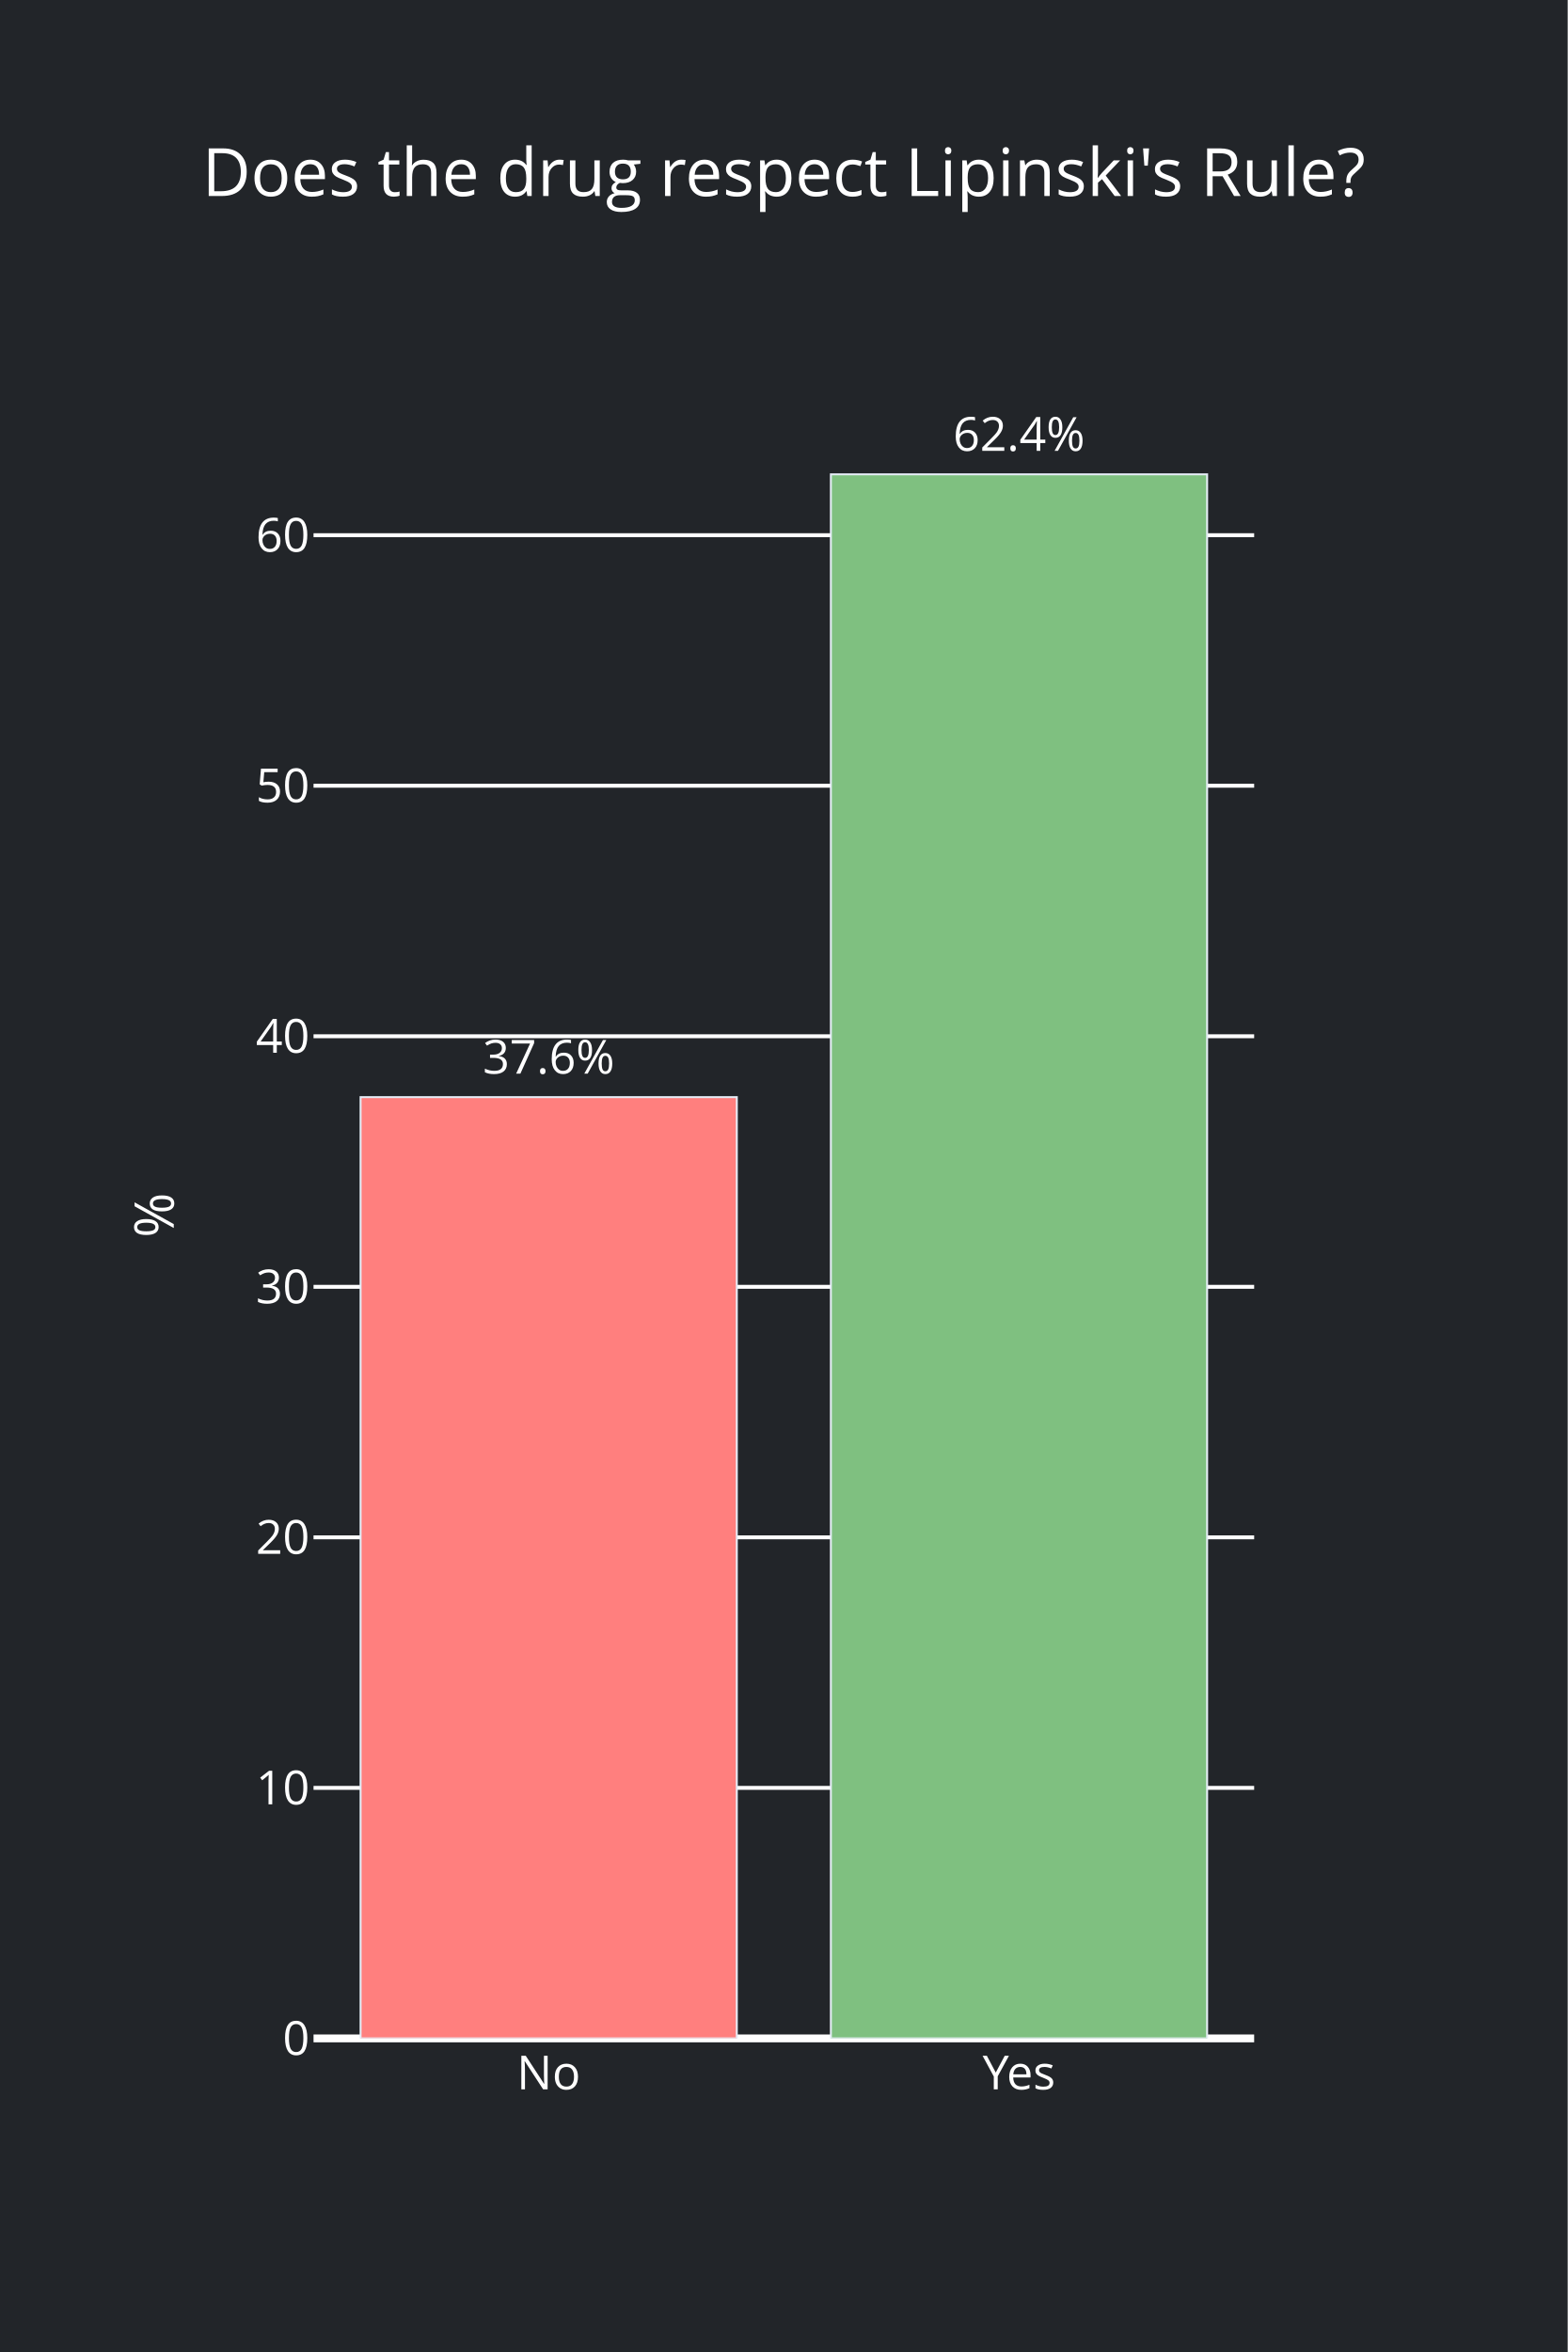
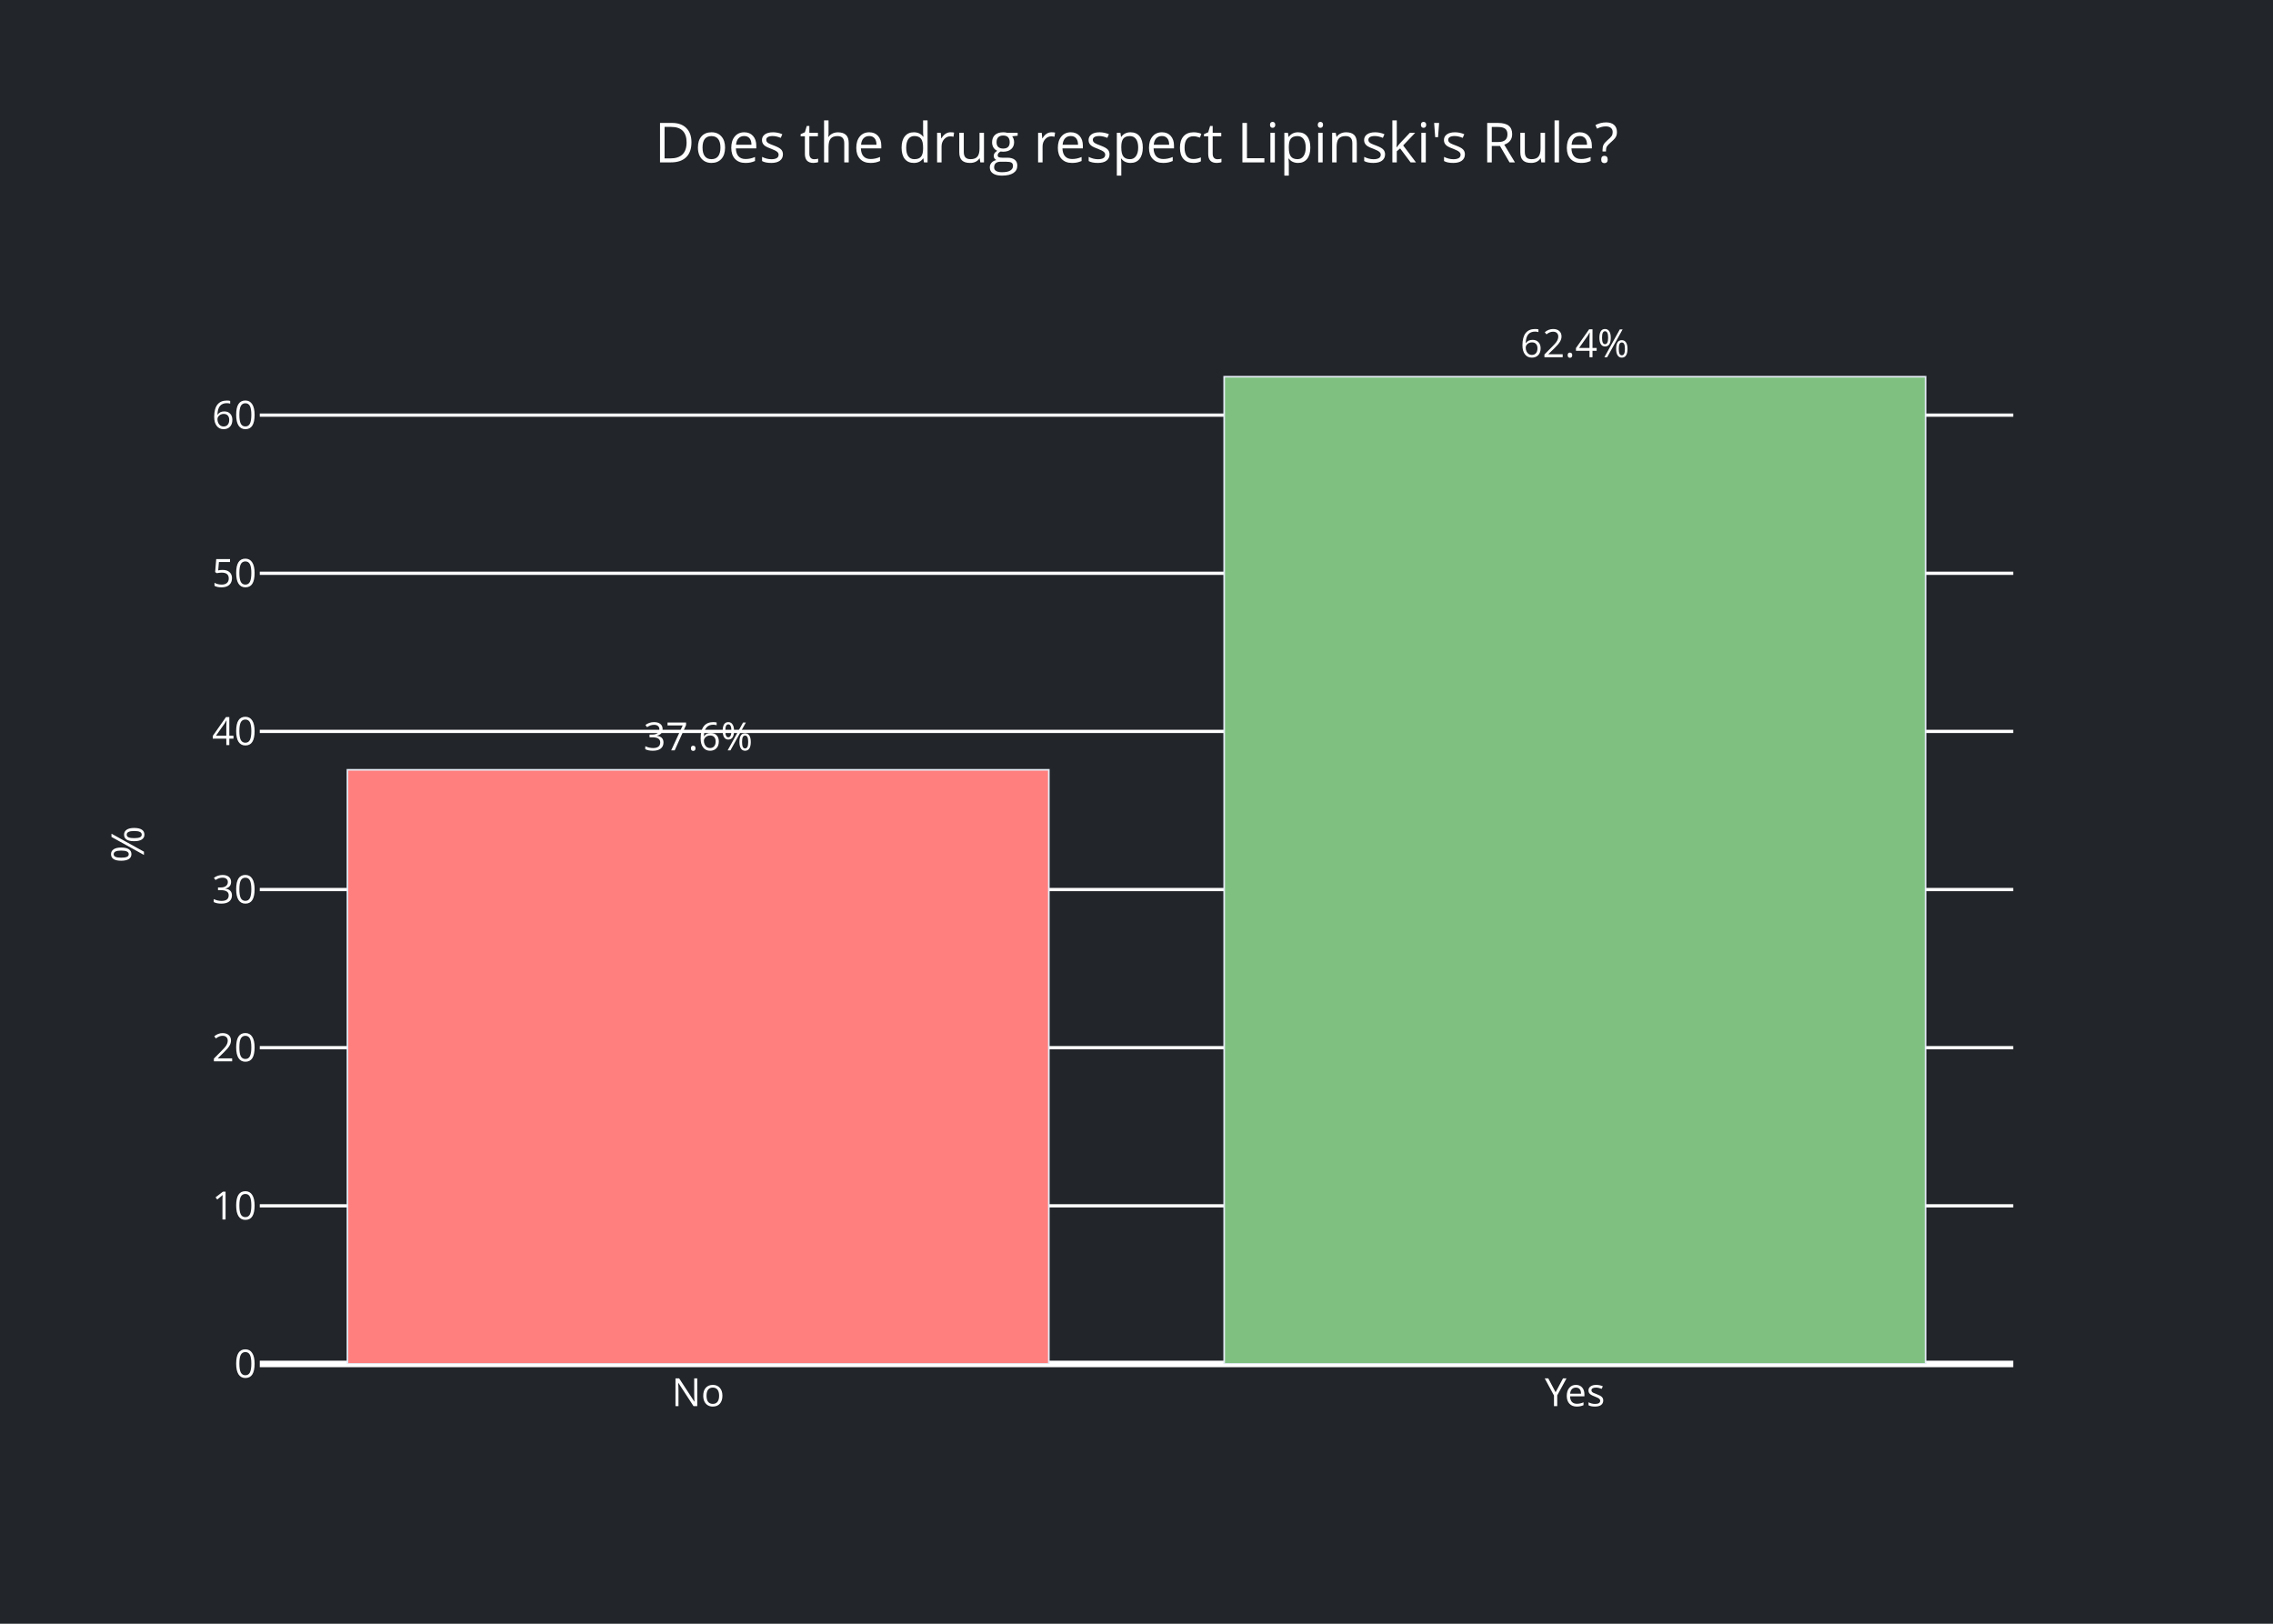
- <svg xmlns="http://www.w3.org/2000/svg" class="main-svg" width="400" height="600" style="" viewBox="0 0 400 600">
-   <rect x="0" y="0" width="400" height="600" style="fill: rgb(34, 37, 41); fill-opacity: 1;" />
-   <defs id="defs-a00183">
+ <svg xmlns="http://www.w3.org/2000/svg" class="main-svg" width="700" height="500" style="" viewBox="0 0 700 500">
+   <rect x="0" y="0" width="700" height="500" style="fill: rgb(34, 37, 41); fill-opacity: 1;" />
+   <defs id="defs-ef0bc1">
    <g class="clips">
-       <clipPath id="clipa00183xyplot" class="plotclip">
-         <rect width="240" height="420" />
+       <clipPath id="clipef0bc1xyplot" class="plotclip">
+         <rect width="540" height="320" />
      </clipPath>
-       <clipPath class="axesclip" id="clipa00183x">
-         <rect x="80" y="0" width="240" height="600" />
+       <clipPath class="axesclip" id="clipef0bc1x">
+         <rect x="80" y="0" width="540" height="500" />
      </clipPath>
-       <clipPath class="axesclip" id="clipa00183y">
-         <rect x="0" y="100" width="400" height="420" />
+       <clipPath class="axesclip" id="clipef0bc1y">
+         <rect x="0" y="100" width="700" height="320" />
      </clipPath>
-       <clipPath class="axesclip" id="clipa00183xy">
-         <rect x="80" y="100" width="240" height="420" />
+       <clipPath class="axesclip" id="clipef0bc1xy">
+         <rect x="80" y="100" width="540" height="320" />
      </clipPath>
    </g>
    <g class="gradients" />
    <g class="patterns" />
  </defs>
  <g class="bglayer" />
  <g class="layer-below">
    <g class="imagelayer" />
    <g class="shapelayer" />
  </g>
  <g class="cartesianlayer">
    <g class="subplot xy">
      <g class="layer-subplot">
        <g class="shapelayer" />
        <g class="imagelayer" />
      </g>
      <g class="minor-gridlayer">
        <g class="x" />
        <g class="y" />
      </g>
      <g class="gridlayer">
        <g class="x" />
        <g class="y">
-           <path class="ygrid crisp" transform="translate(0,456.09)" d="M80,0h240" style="stroke: rgb(255, 255, 255); stroke-opacity: 1; stroke-width: 1px;" />
-           <path class="ygrid crisp" transform="translate(0,392.18)" d="M80,0h240" style="stroke: rgb(255, 255, 255); stroke-opacity: 1; stroke-width: 1px;" />
-           <path class="ygrid crisp" transform="translate(0,328.27)" d="M80,0h240" style="stroke: rgb(255, 255, 255); stroke-opacity: 1; stroke-width: 1px;" />
-           <path class="ygrid crisp" transform="translate(0,264.35)" d="M80,0h240" style="stroke: rgb(255, 255, 255); stroke-opacity: 1; stroke-width: 1px;" />
-           <path class="ygrid crisp" transform="translate(0,200.44)" d="M80,0h240" style="stroke: rgb(255, 255, 255); stroke-opacity: 1; stroke-width: 1px;" />
-           <path class="ygrid crisp" transform="translate(0,136.53)" d="M80,0h240" style="stroke: rgb(255, 255, 255); stroke-opacity: 1; stroke-width: 1px;" />
+           <path class="ygrid crisp" transform="translate(0,371.31)" d="M80,0h540" style="stroke: rgb(255, 255, 255); stroke-opacity: 1; stroke-width: 1px;" />
+           <path class="ygrid crisp" transform="translate(0,322.61)" d="M80,0h540" style="stroke: rgb(255, 255, 255); stroke-opacity: 1; stroke-width: 1px;" />
+           <path class="ygrid crisp" transform="translate(0,273.92)" d="M80,0h540" style="stroke: rgb(255, 255, 255); stroke-opacity: 1; stroke-width: 1px;" />
+           <path class="ygrid crisp" transform="translate(0,225.22)" d="M80,0h540" style="stroke: rgb(255, 255, 255); stroke-opacity: 1; stroke-width: 1px;" />
+           <path class="ygrid crisp" transform="translate(0,176.53)" d="M80,0h540" style="stroke: rgb(255, 255, 255); stroke-opacity: 1; stroke-width: 1px;" />
+           <path class="ygrid crisp" transform="translate(0,127.83)" d="M80,0h540" style="stroke: rgb(255, 255, 255); stroke-opacity: 1; stroke-width: 1px;" />
        </g>
      </g>
      <g class="zerolinelayer">
-         <path class="yzl zl crisp" transform="translate(0,520)" d="M80,0h240" style="stroke: rgb(255, 255, 255); stroke-opacity: 1; stroke-width: 2px;" />
+         <path class="yzl zl crisp" transform="translate(0,420)" d="M80,0h540" style="stroke: rgb(255, 255, 255); stroke-opacity: 1; stroke-width: 2px;" />
      </g>
      <g class="layer-between">
        <g class="shapelayer" />
        <g class="imagelayer" />
      </g>
      <path class="xlines-below" />
      <path class="ylines-below" />
      <g class="overlines-below" />
      <g class="xaxislayer-below" />
      <g class="yaxislayer-below" />
      <g class="overaxes-below" />
      <g class="overplot">
-         <g class="xy" transform="translate(80,100)" clip-path="url(#clipa00183xyplot)">
+         <g class="xy" transform="translate(80,100)" clip-path="url(#clipef0bc1xyplot)">
          <g class="barlayer mlayer">
            <g class="trace bars" style="opacity: 1;">
              <g class="points">
                <g class="point">
-                   <path d="M12,420V179.88H108V420Z" style="vector-effect: none; opacity: 1; stroke-width: 0.5px; fill: rgb(255, 127, 126); fill-opacity: 1; stroke: rgb(229, 236, 246); stroke-opacity: 1;" />
-                   <text class="bartext bartext-outside" text-anchor="middle" data-notex="1" x="0" y="0" style="font-family: 'Open Sans', verdana, arial, sans-serif; font-size: 12px; fill: rgb(255, 255, 255); fill-opacity: 1; white-space: pre;" transform="translate(60,173.88)">37.6%</text>
+                   <path d="M27,320V137.05H243V320Z" style="vector-effect: none; opacity: 1; stroke-width: 0.5px; fill: rgb(255, 127, 126); fill-opacity: 1; stroke: rgb(229, 236, 246); stroke-opacity: 1;" />
+                   <text class="bartext bartext-outside" text-anchor="middle" data-notex="1" x="0" y="0" style="font-family: 'Open Sans', verdana, arial, sans-serif; font-size: 12px; fill: rgb(255, 255, 255); fill-opacity: 1; white-space: pre;" transform="translate(135,131.05)">37.6%</text>
                </g>
              </g>
            </g>
            <g class="trace bars" style="opacity: 1;">
              <g class="points">
                <g class="point">
-                   <path d="M132,420V21H228V420Z" style="vector-effect: none; opacity: 1; stroke-width: 0.5px; fill: rgb(127, 192, 128); fill-opacity: 1; stroke: rgb(229, 236, 246); stroke-opacity: 1;" />
-                   <text class="bartext bartext-outside" text-anchor="middle" data-notex="1" x="0" y="0" style="font-family: 'Open Sans', verdana, arial, sans-serif; font-size: 12px; fill: rgb(255, 255, 255); fill-opacity: 1; white-space: pre;" transform="translate(180,15)">62.4%</text>
+                   <path d="M297,320V16H513V320Z" style="vector-effect: none; opacity: 1; stroke-width: 0.5px; fill: rgb(127, 192, 128); fill-opacity: 1; stroke: rgb(229, 236, 246); stroke-opacity: 1;" />
+                   <text class="bartext bartext-outside" text-anchor="middle" data-notex="1" x="0" y="0" style="font-family: 'Open Sans', verdana, arial, sans-serif; font-size: 12px; fill: rgb(255, 255, 255); fill-opacity: 1; white-space: pre;" transform="translate(405,10)">62.4%</text>
                </g>
              </g>
            </g>
          </g>
        </g>
      </g>
      <path class="xlines-above crisp" d="M0,0" style="fill: none;" />
      <path class="ylines-above crisp" d="M0,0" style="fill: none;" />
      <g class="overlines-above" />
      <g class="xaxislayer-above">
        <g class="xtick">
-           <text text-anchor="middle" x="0" y="533" transform="translate(140,0)" style="font-family: 'Open Sans', verdana, arial, sans-serif; font-size: 12px; fill: rgb(255, 255, 255); fill-opacity: 1; white-space: pre; opacity: 1;">No</text>
+           <text text-anchor="middle" x="0" y="433" transform="translate(215,0)" style="font-family: 'Open Sans', verdana, arial, sans-serif; font-size: 12px; fill: rgb(255, 255, 255); fill-opacity: 1; white-space: pre; opacity: 1;">No</text>
        </g>
        <g class="xtick">
-           <text text-anchor="middle" x="0" y="533" transform="translate(260,0)" style="font-family: 'Open Sans', verdana, arial, sans-serif; font-size: 12px; fill: rgb(255, 255, 255); fill-opacity: 1; white-space: pre; opacity: 1;">Yes</text>
+           <text text-anchor="middle" x="0" y="433" transform="translate(485,0)" style="font-family: 'Open Sans', verdana, arial, sans-serif; font-size: 12px; fill: rgb(255, 255, 255); fill-opacity: 1; white-space: pre; opacity: 1;">Yes</text>
        </g>
      </g>
      <g class="yaxislayer-above">
        <g class="ytick">
-           <text text-anchor="end" x="79" y="4.2" transform="translate(0,520)" style="font-family: 'Open Sans', verdana, arial, sans-serif; font-size: 12px; fill: rgb(255, 255, 255); fill-opacity: 1; white-space: pre; opacity: 1;">0</text>
+           <text text-anchor="end" x="79" y="4.2" transform="translate(0,420)" style="font-family: 'Open Sans', verdana, arial, sans-serif; font-size: 12px; fill: rgb(255, 255, 255); fill-opacity: 1; white-space: pre; opacity: 1;">0</text>
        </g>
        <g class="ytick">
-           <text text-anchor="end" x="79" y="4.2" style="font-family: 'Open Sans', verdana, arial, sans-serif; font-size: 12px; fill: rgb(255, 255, 255); fill-opacity: 1; white-space: pre; opacity: 1;" transform="translate(0,456.09)">10</text>
+           <text text-anchor="end" x="79" y="4.2" style="font-family: 'Open Sans', verdana, arial, sans-serif; font-size: 12px; fill: rgb(255, 255, 255); fill-opacity: 1; white-space: pre; opacity: 1;" transform="translate(0,371.31)">10</text>
        </g>
        <g class="ytick">
-           <text text-anchor="end" x="79" y="4.2" style="font-family: 'Open Sans', verdana, arial, sans-serif; font-size: 12px; fill: rgb(255, 255, 255); fill-opacity: 1; white-space: pre; opacity: 1;" transform="translate(0,392.18)">20</text>
+           <text text-anchor="end" x="79" y="4.2" style="font-family: 'Open Sans', verdana, arial, sans-serif; font-size: 12px; fill: rgb(255, 255, 255); fill-opacity: 1; white-space: pre; opacity: 1;" transform="translate(0,322.61)">20</text>
        </g>
        <g class="ytick">
-           <text text-anchor="end" x="79" y="4.2" style="font-family: 'Open Sans', verdana, arial, sans-serif; font-size: 12px; fill: rgb(255, 255, 255); fill-opacity: 1; white-space: pre; opacity: 1;" transform="translate(0,328.27)">30</text>
+           <text text-anchor="end" x="79" y="4.2" style="font-family: 'Open Sans', verdana, arial, sans-serif; font-size: 12px; fill: rgb(255, 255, 255); fill-opacity: 1; white-space: pre; opacity: 1;" transform="translate(0,273.92)">30</text>
        </g>
        <g class="ytick">
-           <text text-anchor="end" x="79" y="4.2" style="font-family: 'Open Sans', verdana, arial, sans-serif; font-size: 12px; fill: rgb(255, 255, 255); fill-opacity: 1; white-space: pre; opacity: 1;" transform="translate(0,264.35)">40</text>
+           <text text-anchor="end" x="79" y="4.2" style="font-family: 'Open Sans', verdana, arial, sans-serif; font-size: 12px; fill: rgb(255, 255, 255); fill-opacity: 1; white-space: pre; opacity: 1;" transform="translate(0,225.22)">40</text>
        </g>
        <g class="ytick">
-           <text text-anchor="end" x="79" y="4.2" style="font-family: 'Open Sans', verdana, arial, sans-serif; font-size: 12px; fill: rgb(255, 255, 255); fill-opacity: 1; white-space: pre; opacity: 1;" transform="translate(0,200.44)">50</text>
+           <text text-anchor="end" x="79" y="4.2" style="font-family: 'Open Sans', verdana, arial, sans-serif; font-size: 12px; fill: rgb(255, 255, 255); fill-opacity: 1; white-space: pre; opacity: 1;" transform="translate(0,176.53)">50</text>
        </g>
        <g class="ytick">
-           <text text-anchor="end" x="79" y="4.2" style="font-family: 'Open Sans', verdana, arial, sans-serif; font-size: 12px; fill: rgb(255, 255, 255); fill-opacity: 1; white-space: pre; opacity: 1;" transform="translate(0,136.53)">60</text>
+           <text text-anchor="end" x="79" y="4.2" style="font-family: 'Open Sans', verdana, arial, sans-serif; font-size: 12px; fill: rgb(255, 255, 255); fill-opacity: 1; white-space: pre; opacity: 1;" transform="translate(0,127.83)">60</text>
        </g>
      </g>
      <g class="overaxes-above" />
    </g>
  </g>
  <g class="polarlayer" />
  <g class="smithlayer" />
  <g class="ternarylayer" />
  <g class="geolayer" />
  <g class="funnelarealayer" />
  <g class="pielayer" />
  <g class="iciclelayer" />
  <g class="treemaplayer" />
  <g class="sunburstlayer" />
  <g class="glimages" />
-   <defs id="topdefs-a00183">
+   <defs id="topdefs-ef0bc1">
    <g class="clips" />
  </defs>
  <g class="layer-above">
    <g class="imagelayer" />
    <g class="shapelayer" />
  </g>
  <g class="infolayer">
    <g class="g-gtitle">
-       <text class="gtitle" x="200" y="50" text-anchor="middle" dy="0em" style="opacity: 1; font-family: 'Open Sans', verdana, arial, sans-serif; font-size: 17px; fill: rgb(255, 255, 255); fill-opacity: 1; white-space: pre;">Does the drug respect Lipinski's Rule?</text>
+       <text class="gtitle" x="350" y="50" text-anchor="middle" dy="0em" style="opacity: 1; font-family: 'Open Sans', verdana, arial, sans-serif; font-size: 17px; fill: rgb(255, 255, 255); fill-opacity: 1; white-space: pre;">Does the drug respect Lipinski's Rule?</text>
    </g>
    <g class="g-xtitle" />
    <g class="g-ytitle">
-       <text class="ytitle" transform="rotate(-90,44.33438,310)" x="44.334" y="310" text-anchor="middle" style="opacity: 1; font-family: 'Open Sans', verdana, arial, sans-serif; font-size: 14px; fill: rgb(255, 255, 255); fill-opacity: 1; white-space: pre;">%</text>
+       <text class="ytitle" transform="rotate(-90,44.33438,260)" x="44.334" y="260" text-anchor="middle" style="opacity: 1; font-family: 'Open Sans', verdana, arial, sans-serif; font-size: 14px; fill: rgb(255, 255, 255); fill-opacity: 1; white-space: pre;">%</text>
    </g>
  </g>
</svg>
